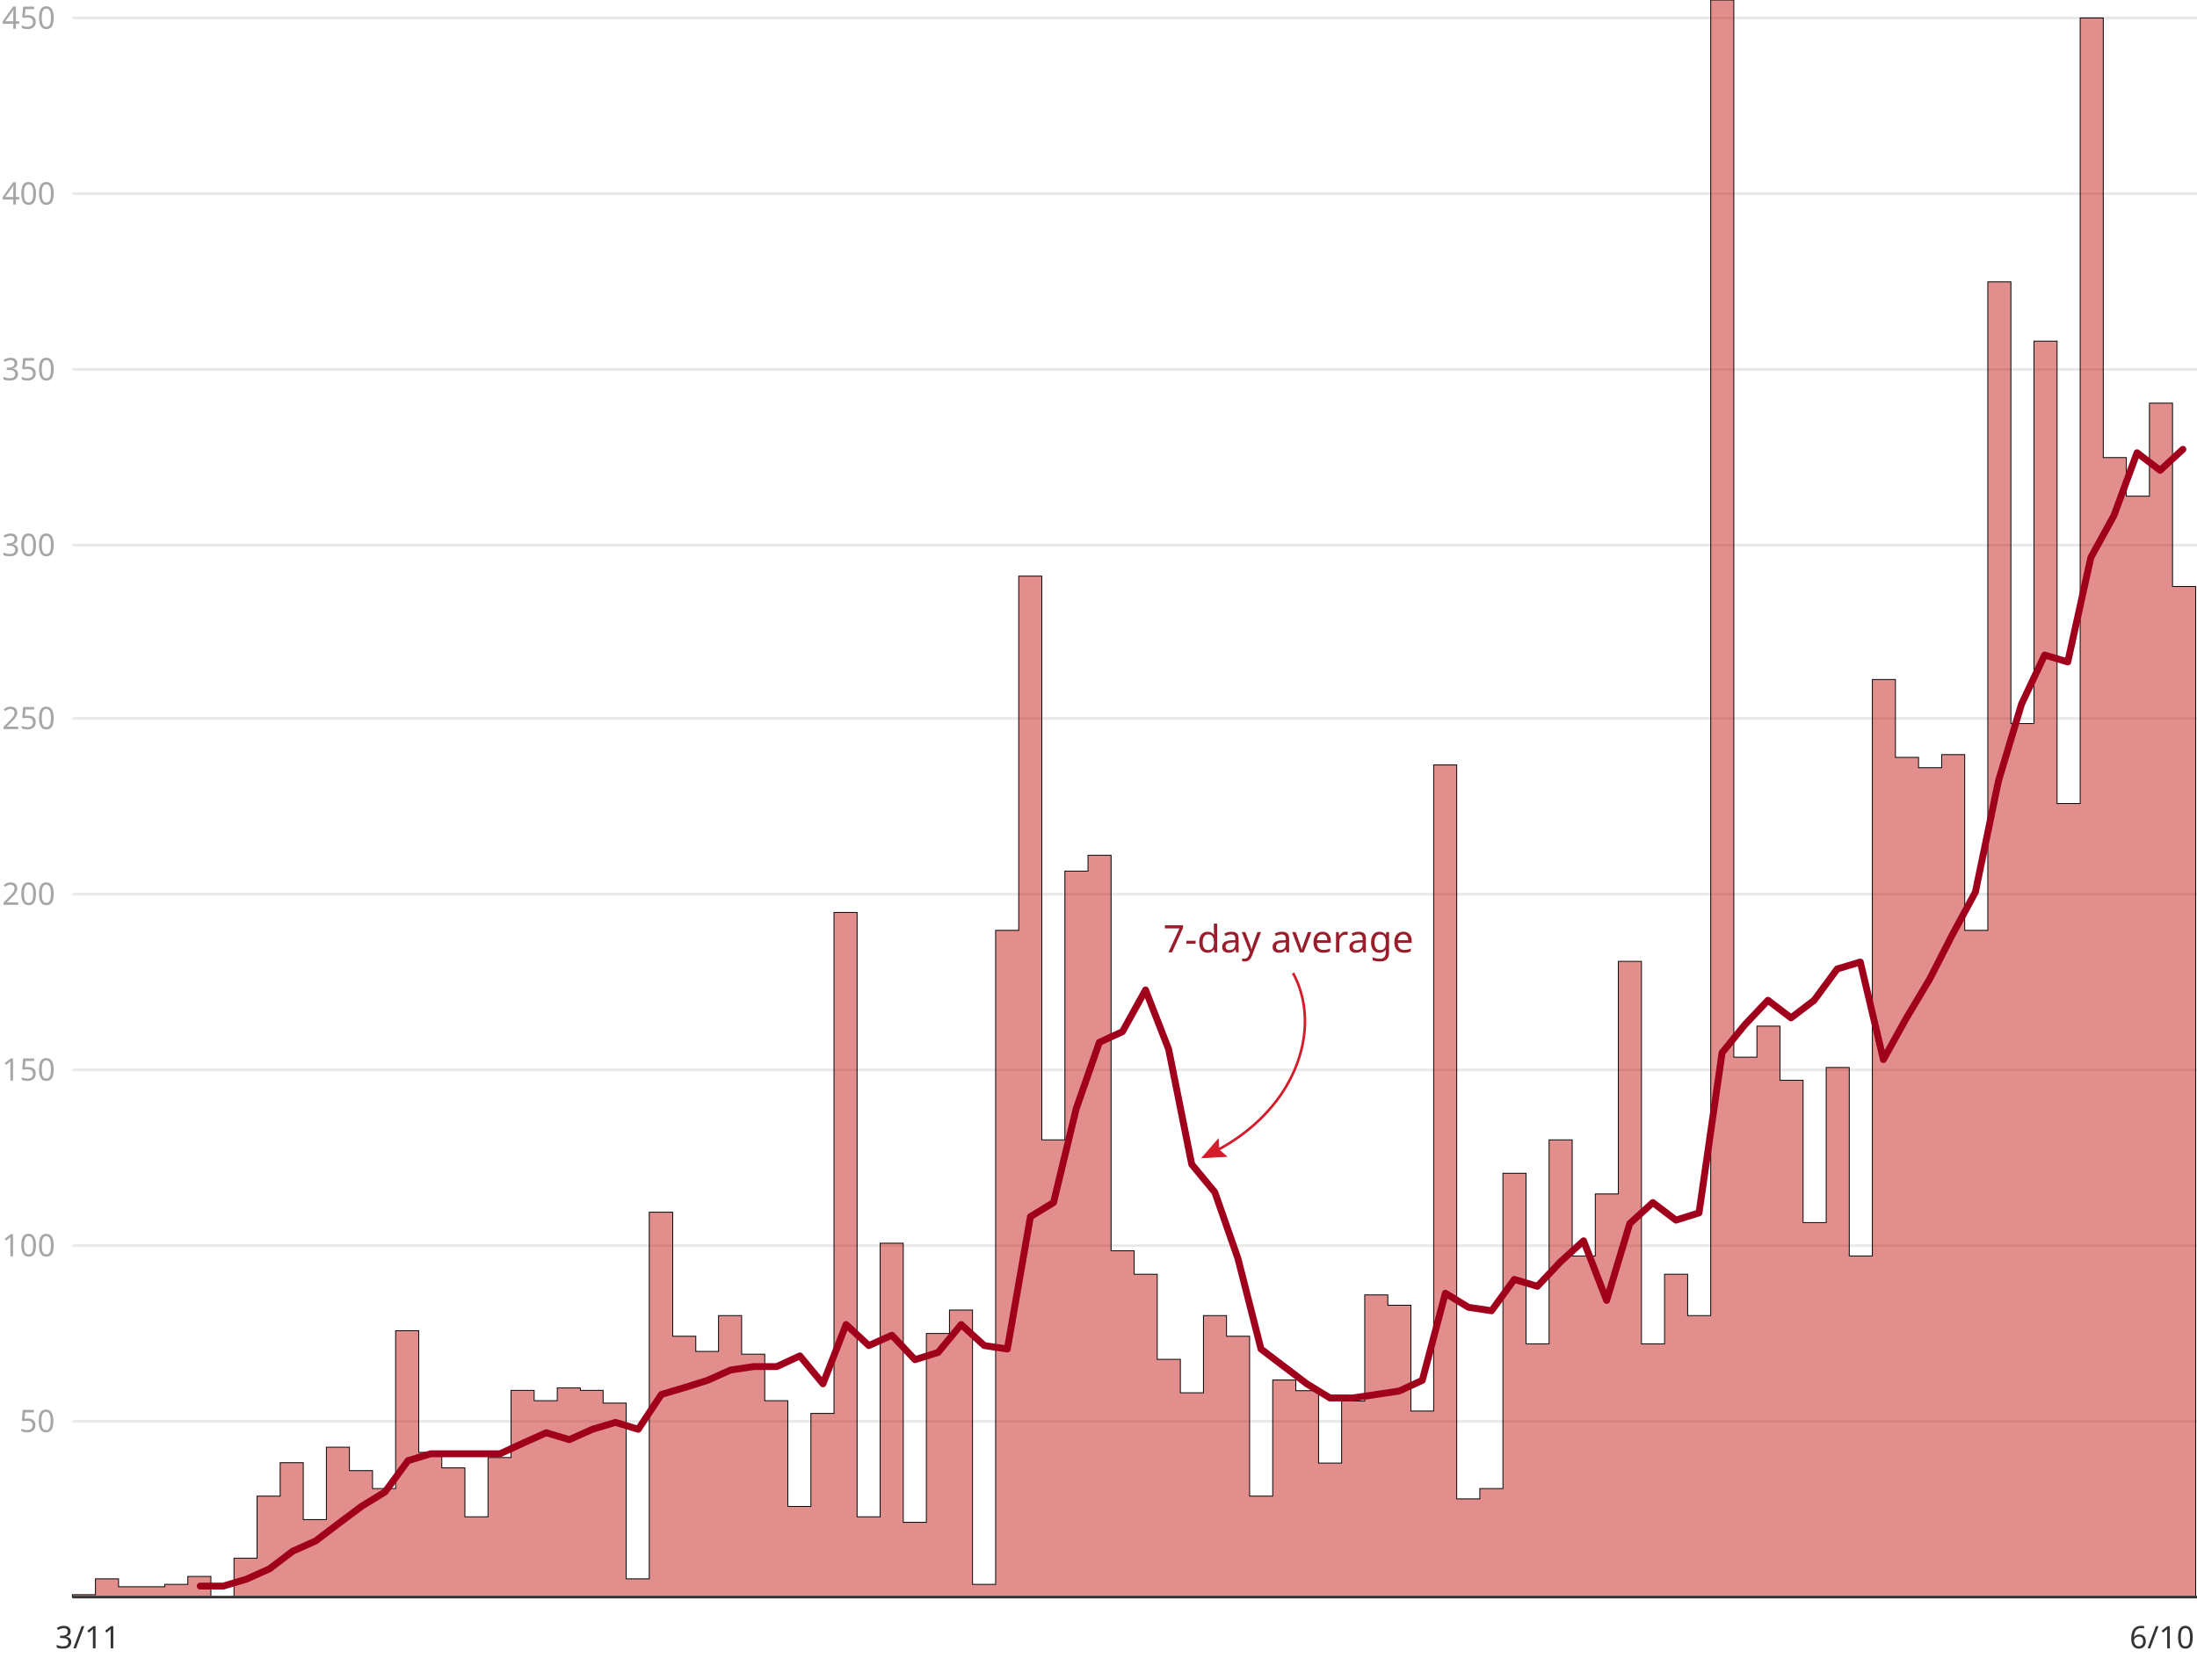
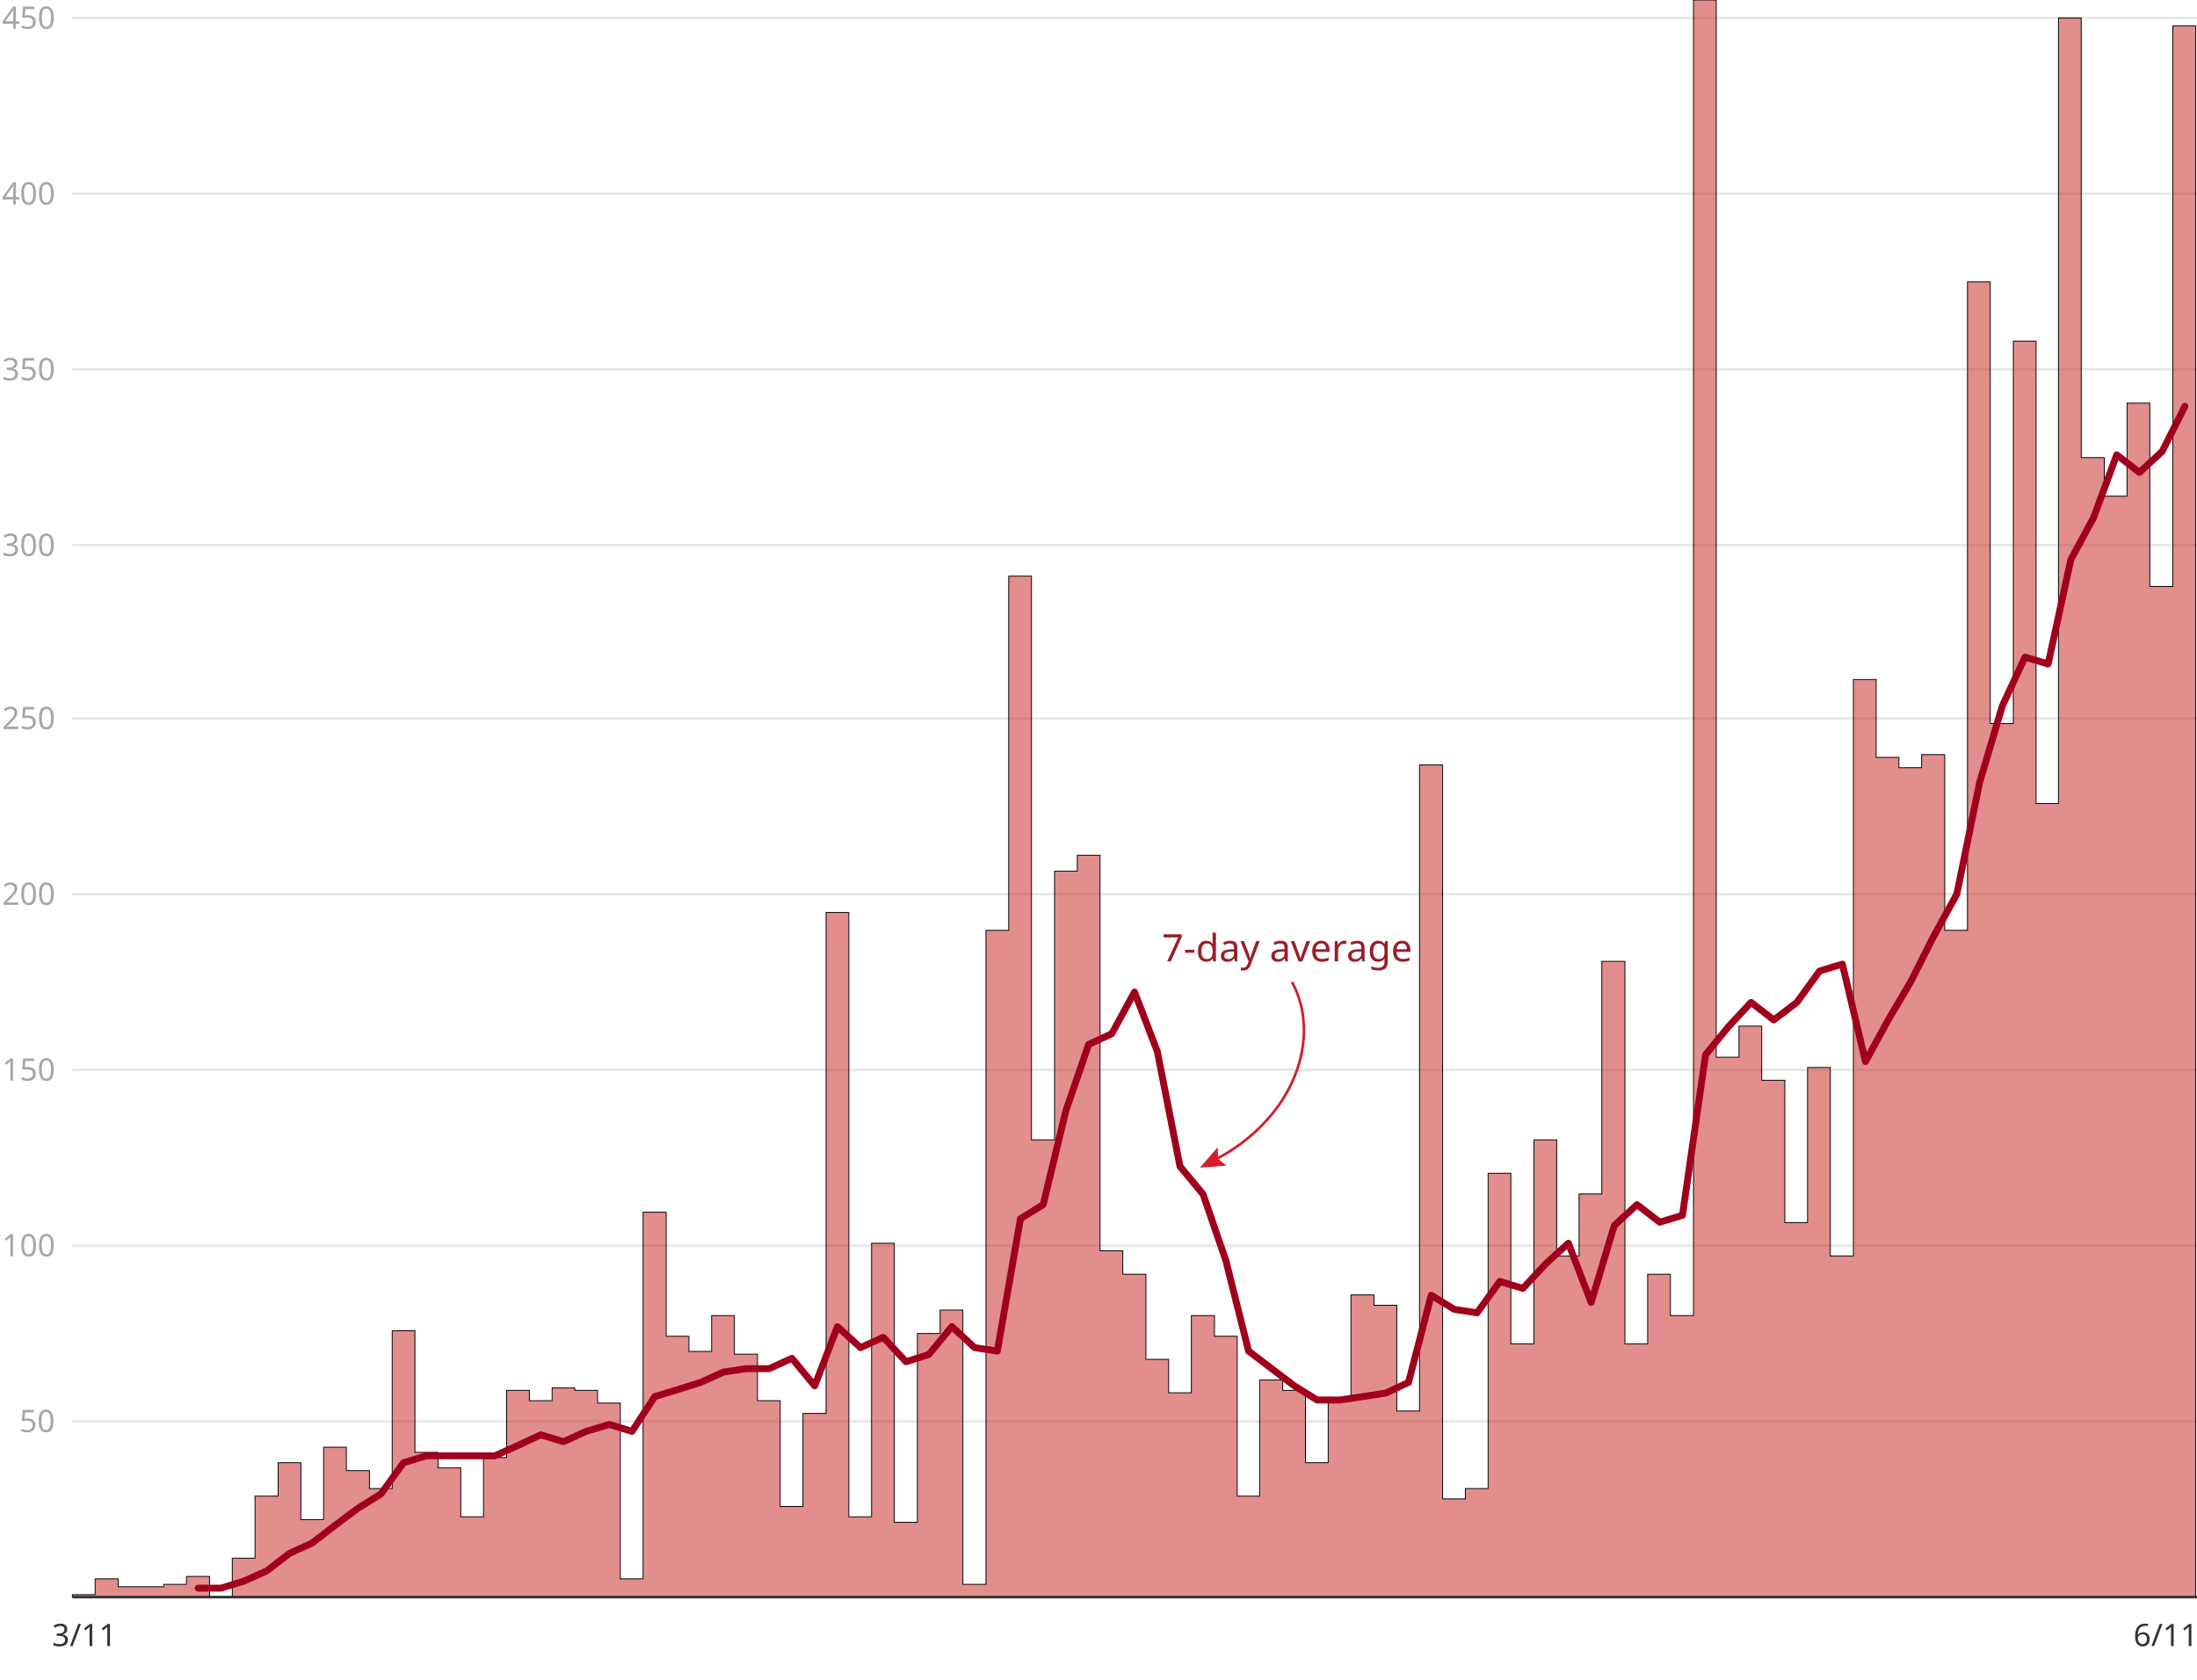
<svg xmlns="http://www.w3.org/2000/svg" xmlns:xlink="http://www.w3.org/1999/xlink" version="1.1" id="Layer_1" x="0px" y="0px" viewBox="0 0 637.5 487.5" style="enable-background:new 0 0 637.5 487.5;" xml:space="preserve">
  <style type="text/css">
	.st0{clip-path:url(#SVGID_2_);}
	.st1{clip-path:url(#SVGID_4_);fill:none;stroke:#E8E8E8;stroke-width:0.75;stroke-miterlimit:10;}
	.st2{clip-path:url(#SVGID_4_);fill:#C71E1D;}
	.st3{clip-path:url(#SVGID_4_);}
	.st4{fill:#C71E1D;fill-opacity:0.5;stroke:#000000;stroke-width:0.25;stroke-miterlimit:10;}
	.st5{clip-path:url(#SVGID_4_);fill:none;stroke:#333333;stroke-width:0.75;stroke-miterlimit:10;}
	.st6{fill:#A6A6A6;}
	.st7{font-family:'Roboto-Regular';}
	.st8{font-size:9px;}
- 	.st9{fill:none;stroke:#A0001C;stroke-width:2;stroke-linecap:round;stroke-linejoin:round;stroke-miterlimit:10;}
- 	.st10{fill:#9A1D2B;}
- 	.st11{font-family:'ArialMT';}
- 	.st12{font-size:11px;}
- 	.st13{fill:none;stroke:#D31D2B;stroke-width:0.75;stroke-miterlimit:10;}
- 	.st14{fill:#D31D2B;stroke:#D31D2B;stroke-width:0.25;stroke-miterlimit:10;}
- 	.st15{fill:#333333;}
+ 	.st9{fill:#333333;}
+ 	.st10{fill:none;stroke:#A0001C;stroke-width:2;stroke-linecap:round;stroke-linejoin:round;stroke-miterlimit:10;}
+ 	.st11{fill:#9A1D2B;}
+ 	.st12{font-family:'ArialMT';}
+ 	.st13{font-size:11px;}
+ 	.st14{fill:none;stroke:#D31D2B;stroke-width:0.75;stroke-miterlimit:10;}
+ 	.st15{fill:#D31D2B;stroke:#D31D2B;stroke-width:0.25;stroke-miterlimit:10;}
</style>
  <g>
    <defs>
      <rect id="SVGID_1_" width="637.5" height="487.5" />
    </defs>
    <clipPath id="SVGID_2_">
      <use xlink:href="#SVGID_1_" style="overflow:visible;" />
    </clipPath>
    <g class="st0">
      <defs>
        <rect id="SVGID_3_" width="637.5" height="483" />
      </defs>
      <clipPath id="SVGID_4_">
        <use xlink:href="#SVGID_3_" style="overflow:visible;" />
      </clipPath>
      <line class="st1" x1="21" y1="5.2" x2="637.5" y2="5.2" />
      <line class="st1" x1="21" y1="56.2" x2="637.5" y2="56.2" />
      <line class="st1" x1="21" y1="107.2" x2="637.5" y2="107.2" />
      <line class="st1" x1="21" y1="158.2" x2="637.5" y2="158.2" />
      <line class="st1" x1="21" y1="208.5" x2="637.5" y2="208.5" />
      <line class="st1" x1="21" y1="259.5" x2="637.5" y2="259.5" />
      <line class="st1" x1="21" y1="310.5" x2="637.5" y2="310.5" />
      <line class="st1" x1="21" y1="361.5" x2="637.5" y2="361.5" />
      <line class="st1" x1="21" y1="412.5" x2="637.5" y2="412.5" />
-       <path class="st2" d="M61.2,463.5h6.7H61.2z" />
+       <path class="st2" d="M60.8,463.5h6.6H60.8z" />
      <g class="st3">
-         <polygon class="st4" points="54.5,459.8 47.8,459.8 47.8,460.5 41.1,460.5 34.4,460.5 34.4,458.2 27.7,458.2 27.7,462.8      21,462.8 21,463.5 27.7,463.5 34.4,463.5 41.1,463.5 47.8,463.5 54.5,463.5 61.2,463.5 61.2,457.5 54.5,457.5    " />
-         <polygon class="st4" points="630.4,170.2 630.4,117 623.7,117 623.7,144 617,144 617,132.8 610.3,132.8 610.3,5.2 603.6,5.2      603.6,233.2 596.9,233.2 596.9,99 590.2,99 590.2,210 583.5,210 583.5,81.8 576.8,81.8 576.8,270 570.1,270 570.1,219 563.4,219      563.4,222.8 556.7,222.8 556.7,219.8 550,219.8 550,197.2 543.3,197.2 543.3,364.5 536.6,364.5 536.6,309.8 529.9,309.8      529.9,354.8 523.2,354.8 523.2,313.5 516.5,313.5 516.5,297.8 509.8,297.8 509.8,306.8 503.1,306.8 503.1,0 496.4,0 496.4,381.8      489.7,381.8 489.7,369.8 483,369.8 483,390 476.3,390 476.3,279 469.6,279 469.6,346.5 462.9,346.5 462.9,364.5 456.2,364.5      456.2,330.8 449.5,330.8 449.5,390 442.8,390 442.8,340.5 436.1,340.5 436.1,432 429.4,432 429.4,435 422.7,435 422.7,222      416,222 416,409.5 409.4,409.5 409.4,378.8 402.7,378.8 402.7,375.8 396,375.8 396,406.6 389.3,406.6 389.3,424.6 382.6,424.6      382.6,403.6 376,403.6 376,400.5 369.3,400.5 369.3,434.2 362.6,434.2 362.6,387.8 355.9,387.8 355.9,381.8 349.2,381.8      349.2,404.2 342.5,404.2 342.5,394.5 335.8,394.5 335.8,369.8 329.1,369.8 329.1,363 322.4,363 322.4,248.2 315.7,248.2      315.7,252.8 309,252.8 309,330.8 302.3,330.8 302.3,167.2 295.6,167.2 295.6,270 288.9,270 288.9,459.8 282.2,459.8 282.2,380.2      275.5,380.2 275.5,387 268.8,387 268.8,441.8 262.1,441.8 262.1,360.8 255.4,360.8 255.4,440.2 248.7,440.2 248.7,264.8      242,264.8 242,410.2 235.3,410.2 235.3,437.2 228.6,437.2 228.6,406.5 221.9,406.5 221.9,393 215.2,393 215.2,381.8 208.5,381.8      208.5,392.2 201.9,392.2 201.9,387.8 195.2,387.8 195.2,351.8 188.4,351.8 188.4,458.2 181.7,458.2 181.7,407.2 175,407.2      175,403.5 168.4,403.5 168.4,402.8 161.7,402.8 161.7,406.5 155,406.5 155,403.5 148.3,403.5 148.3,423 141.6,423 141.6,440.2      134.9,440.2 134.9,426 128.2,426 128.2,421.5 121.5,421.5 121.5,386.2 114.8,386.2 114.8,432 108.1,432 108.1,426.8 101.4,426.8      101.4,420 94.7,420 94.7,441 88,441 88,424.5 81.3,424.5 81.3,434.2 74.6,434.2 74.6,452.2 67.9,452.2 67.9,463.5 74.6,463.5      81.3,463.5 88,463.5 94.7,463.5 101.4,463.5 108.1,463.5 114.8,463.5 121.5,463.5 128.2,463.5 134.9,463.5 141.6,463.5      148.3,463.5 155,463.5 161.7,463.5 168.3,463.5 168.4,463.5 175,463.5 181.7,463.5 188.4,463.5 195.2,463.5 201.8,463.5      201.9,463.5 208.5,463.5 215.2,463.5 221.9,463.5 228.6,463.5 235.3,463.5 242,463.5 248.7,463.5 255.4,463.5 262.1,463.5      268.8,463.5 275.5,463.5 282.2,463.5 288.9,463.5 288.9,463.5 295.6,463.5 302.3,463.5 309,463.5 315.7,463.5 322.4,463.5      329.1,463.5 335.8,463.5 342.5,463.5 349.2,463.5 355.9,463.5 362.6,463.5 369.3,463.5 375.9,463.5 375.9,463.6 382.6,463.6      389.3,463.6 396,463.6 402.7,463.6 409.4,463.6 409.4,463.5 416,463.5 422.7,463.5 429.4,463.5 436.1,463.5 442.8,463.5      442.8,463.5 449.5,463.5 456.2,463.5 462.9,463.5 469.6,463.5 476.3,463.5 483,463.5 489.7,463.5 496.4,463.5 503.1,463.5      509.8,463.5 516.5,463.5 523.2,463.5 529.9,463.5 529.9,463.5 536.6,463.5 543.3,463.5 543.3,463.5 550,463.5 556.7,463.5      563.4,463.5 563.4,463.5 570.1,463.5 576.8,463.5 583.5,463.5 583.5,463.5 590.2,463.5 596.9,463.5 596.9,463.5 603.6,463.5      610.3,463.5 617,463.5 617,463.5 623.7,463.5 630.4,463.5 630.4,463.5 637.1,463.5 637.1,170.2    " />
+         <polygon class="st4" points="54.1,459.8 47.5,459.8 47.5,460.5 40.9,460.5 34.3,460.5 34.3,458.2 27.6,458.2 27.6,462.8      21,462.8 21,463.5 27.6,463.5 34.3,463.5 40.9,463.5 47.5,463.5 54.1,463.5 60.8,463.5 60.8,457.5 54.1,457.5    " />
+         <polygon class="st4" points="630.5,7.5 630.5,170.2 623.8,170.2 623.8,117 617.2,117 617.2,144 610.6,144 610.6,132.8      603.9,132.8 603.9,5.2 597.3,5.2 597.3,233.2 590.8,233.2 590.8,99 584.2,99 584.2,210 577.5,210 577.5,81.8 570.9,81.8      570.9,270 564.3,270 564.3,219 557.6,219 557.6,222.8 551,222.8 551,219.8 544.4,219.8 544.4,197.2 537.8,197.2 537.8,364.5      531.1,364.5 531.1,309.8 524.5,309.8 524.5,354.8 517.9,354.8 517.9,313.5 511.2,313.5 511.2,297.8 504.6,297.8 504.6,306.8      498,306.8 498,0 491.4,0 491.4,381.8 484.7,381.8 484.7,369.8 478.1,369.8 478.1,390 471.5,390 471.5,279 464.8,279 464.8,346.5      458.2,346.5 458.2,364.5 451.7,364.5 451.7,330.8 445.1,330.8 445.1,390 438.4,390 438.4,340.5 431.8,340.5 431.8,432 425.2,432      425.2,435 418.6,435 418.6,222 411.9,222 411.9,409.5 405.3,409.5 405.3,378.8 398.7,378.8 398.7,375.8 392,375.8 392,406.5      385.4,406.5 385.4,424.5 378.8,424.5 378.8,403.5 372.2,403.5 372.2,400.5 365.5,400.5 365.5,434.2 359,434.2 359,387.8      352.4,387.8 352.4,381.8 345.7,381.8 345.7,404.2 339.1,404.2 339.1,394.5 332.5,394.5 332.5,369.8 325.8,369.8 325.8,363      319.2,363 319.2,248.2 312.6,248.2 312.6,252.8 306,252.8 306,330.8 299.3,330.8 299.3,167.2 292.7,167.2 292.7,270 286.1,270      286.1,459.8 279.4,459.8 279.4,380.2 272.8,380.2 272.8,387 266.2,387 266.2,441.8 259.5,441.8 259.5,360.8 252.9,360.8      252.9,440.2 246.3,440.2 246.3,264.8 239.7,264.8 239.7,410.2 233,410.2 233,437.2 226.4,437.2 226.4,406.5 219.8,406.5      219.8,393 213.1,393 213.1,381.8 206.5,381.8 206.5,392.2 199.9,392.2 199.9,387.8 193.3,387.8 193.3,351.8 186.6,351.8      186.6,458.2 180,458.2 180,407.2 173.4,407.2 173.4,403.5 166.8,403.5 166.8,402.8 160.2,402.8 160.2,406.5 153.6,406.5      153.6,403.5 147,403.5 147,423 140.3,423 140.3,440.2 133.7,440.2 133.7,426 127.1,426 127.1,421.5 120.4,421.5 120.4,386.2      113.8,386.2 113.8,432 107.2,432 107.2,426.8 100.5,426.8 100.5,420 93.9,420 93.9,441 87.3,441 87.3,424.5 80.7,424.5      80.7,434.2 74,434.2 74,452.2 67.4,452.2 67.4,463.5 74,463.5 80.7,463.5 87.3,463.5 93.9,463.5 100.5,463.5 107.2,463.5      113.8,463.5 120.4,463.5 127.1,463.5 133.7,463.5 140.3,463.5 147,463.5 153.6,463.5 160.2,463.5 166.7,463.5 166.8,463.5      173.4,463.5 180,463.5 186.6,463.5 193.3,463.5 199.9,463.5 206.5,463.5 213.1,463.5 219.8,463.5 226.4,463.5 233,463.5      239.7,463.5 246.3,463.5 252.9,463.5 259.5,463.5 266.2,463.5 272.8,463.5 279.4,463.5 286.1,463.5 292.7,463.5 299.3,463.5      306,463.5 312.6,463.5 319.2,463.5 325.8,463.5 332.5,463.5 339.1,463.5 345.7,463.5 352.4,463.5 358.9,463.5 359,463.5      365.5,463.5 372.2,463.5 378.8,463.5 385.4,463.5 392,463.5 398.7,463.5 405.3,463.5 411.9,463.5 418.6,463.5 425.2,463.5      431.8,463.5 438.4,463.5 445.1,463.5 451.7,463.5 458.2,463.5 458.3,463.5 464.8,463.5 471.5,463.5 478.1,463.5 484.7,463.5      491.4,463.5 498,463.5 504.6,463.5 511.2,463.5 517.9,463.5 524.5,463.5 531.1,463.5 537.8,463.5 544.4,463.5 551,463.5      557.6,463.5 564.3,463.5 570.9,463.5 577.5,463.5 584.2,463.5 590.7,463.5 590.8,463.5 597.3,463.5 603.9,463.5 610.6,463.5      617.2,463.5 623.8,463.5 630.5,463.5 637.1,463.5 637.1,7.5    " />
      </g>
      <line class="st5" x1="21" y1="463.5" x2="637.5" y2="463.5" />
    </g>
    <g class="st0">
      <text transform="matrix(1 0 0 1 5.6426 415.5996)" class="st6 st7 st8">50</text>
    </g>
    <g class="st0">
      <text transform="matrix(1 0 0 1 0.5889 364.5996)" class="st6 st7 st8">100</text>
    </g>
    <g class="st0">
      <text transform="matrix(1 0 0 1 0.5889 313.5996)" class="st6 st7 st8">150</text>
    </g>
    <g class="st0">
      <text transform="matrix(1 0 0 1 0.5889 262.5996)" class="st6 st7 st8">200</text>
    </g>
    <g class="st0">
      <text transform="matrix(1 0 0 1 0.5889 211.5996)" class="st6 st7 st8">250</text>
    </g>
    <g class="st0">
      <text transform="matrix(1 0 0 1 0.5889 161.3496)" class="st6 st7 st8">300</text>
    </g>
    <g class="st0">
      <text transform="matrix(1 0 0 1 0.5889 110.3496)" class="st6 st7 st8">350</text>
    </g>
    <g class="st0">
      <text transform="matrix(1 0 0 1 0.5889 59.3496)" class="st6 st7 st8">400</text>
    </g>
    <g class="st0">
      <text transform="matrix(1 0 0 1 0.5889 8.3496)" class="st6 st7 st8">450</text>
    </g>
  </g>
-   <polyline class="st9" points="58.1,460.3 64.8,460.3 71.5,458.3 78.2,455.3 84.9,450.2 91.6,447.2 98.3,442.1 105,437.1 111.7,433   118.4,423.9 125,421.9 131.7,421.9 138.4,421.9 145.1,421.9 151.8,418.8 158.5,415.8 165.2,417.8 171.9,414.8 178.6,412.8   185.2,414.8 191.9,404.7 198.6,402.7 205.3,400.6 212,397.6 218.7,396.6 225.4,396.6 232.1,393.5 238.8,401.6 245.5,384.4   252.1,390.5 258.8,387.5 265.5,394.6 272.2,392.5 278.9,384.4 285.6,390.5 292.3,391.5 299,353.1 305.7,349 312.3,321.7 319,302.5   325.7,299.4 332.4,287.3 339.1,304.5 345.8,337.9 352.5,346 359.2,365.2 365.9,391.5 372.6,396.6 379.2,401.6 385.9,405.7   392.6,405.7 399.3,404.7 406,403.7 412.7,400.6 419.4,375.3 426.1,379.4 432.8,380.4 439.4,371.3 446.1,373.3 452.8,366.2   459.5,360.1 466.2,377.4 472.9,355.1 479.6,349 486.3,354.1 493,352 499.7,305.5 506.3,297.4 513,290.3 519.7,295.4 526.4,290.3   533.1,281.2 539.8,279.2 546.5,307.5 553.2,295.4 559.9,284.2 566.6,271.1 573.2,258.9 579.9,226.6 586.6,204.3 593.3,190.1   600,192.1 606.7,161.8 613.4,149.6 620.1,131.4 626.8,136.5 633.4,130.4 " />
-   <text transform="matrix(1 0 0 1 337.5278 276.3944)" class="st10 st11 st12">7-day average</text>
+   <g>
+     <text transform="matrix(1 0 0 1 619.041 477.7167)" class="st9 st7 st8">6/11</text>
+   </g>
+   <g>
+     <text transform="matrix(1 0 0 1 15.0732 477.7167)" class="st9 st7 st8">3/11</text>
+   </g>
+   <polyline class="st10" points="57.5,460.9 64.1,460.9 70.7,458.9 77.4,455.9 84,450.8 90.6,447.8 97.2,442.7 103.9,437.7   110.5,433.6 117.1,424.5 123.7,422.5 130.4,422.5 137,422.5 143.6,422.5 150.3,419.5 156.9,416.4 163.5,418.4 170.1,415.4   176.8,413.4 183.4,415.4 190,405.3 196.6,403.3 203.3,401.2 209.9,398.2 216.5,397.2 223.2,397.2 229.8,394.2 236.4,402.2 243,385   249.7,391.1 256.3,388.1 262.9,395.2 269.5,393.1 276.2,385 282.8,391.1 289.4,392.1 296.1,353.7 302.7,349.6 309.3,322.3   315.9,303.1 322.6,300 329.2,287.9 335.8,305.1 342.4,338.5 349.1,346.6 355.7,365.8 362.3,392.1 369,397.2 375.6,402.2   382.2,406.3 388.8,406.3 395.5,405.3 402.1,404.3 408.7,401.2 415.3,375.9 422,380 428.6,381 435.2,371.9 441.9,373.9 448.5,366.8   455.1,360.8 461.7,378 468.4,355.7 475,349.6 481.6,354.7 488.2,352.7 494.9,306.1 501.5,298 508.1,290.9 514.7,296 521.4,290.9   528,281.8 534.6,279.8 541.3,308.1 547.9,296 554.5,284.8 561.1,271.7 567.8,259.5 574.4,227.2 581,204.9 587.6,190.7 594.3,192.7   600.9,162.4 607.5,150.2 614.2,132 620.8,137.1 627.4,131 634,117.9 " />
+   <text transform="matrix(1 0 0 1 337.1541 279.015)" class="st11 st12 st13">7-day average</text>
  <g>
    <g>
-       <path class="st13" d="M375.2,282.4c5.7,10.5,4.3,24.1-3.8,35.7c-5.9,8.3-13.5,13.3-18.6,15.9" />
+       <path class="st14" d="M374.9,285c5.7,10.5,4.3,24.1-3.8,35.7c-5.9,8.3-13.5,13.3-18.6,15.9" />
      <g>
-         <polygon class="st14" points="353.5,330.6 353.7,333.7 355.9,335.6 348.8,336    " />
+         <polygon class="st15" points="353.2,333.3 353.3,336.3 355.5,338.2 348.5,338.7    " />
      </g>
    </g>
  </g>
-   <g>
-     <text transform="matrix(1 0 0 1 617.9233 478.3623)" class="st15 st7 st8">6/10</text>
-   </g>
-   <g>
-     <text transform="matrix(1 0 0 1 16.0414 478.3625)" class="st15 st7 st8">3/11</text>
-   </g>
</svg>
